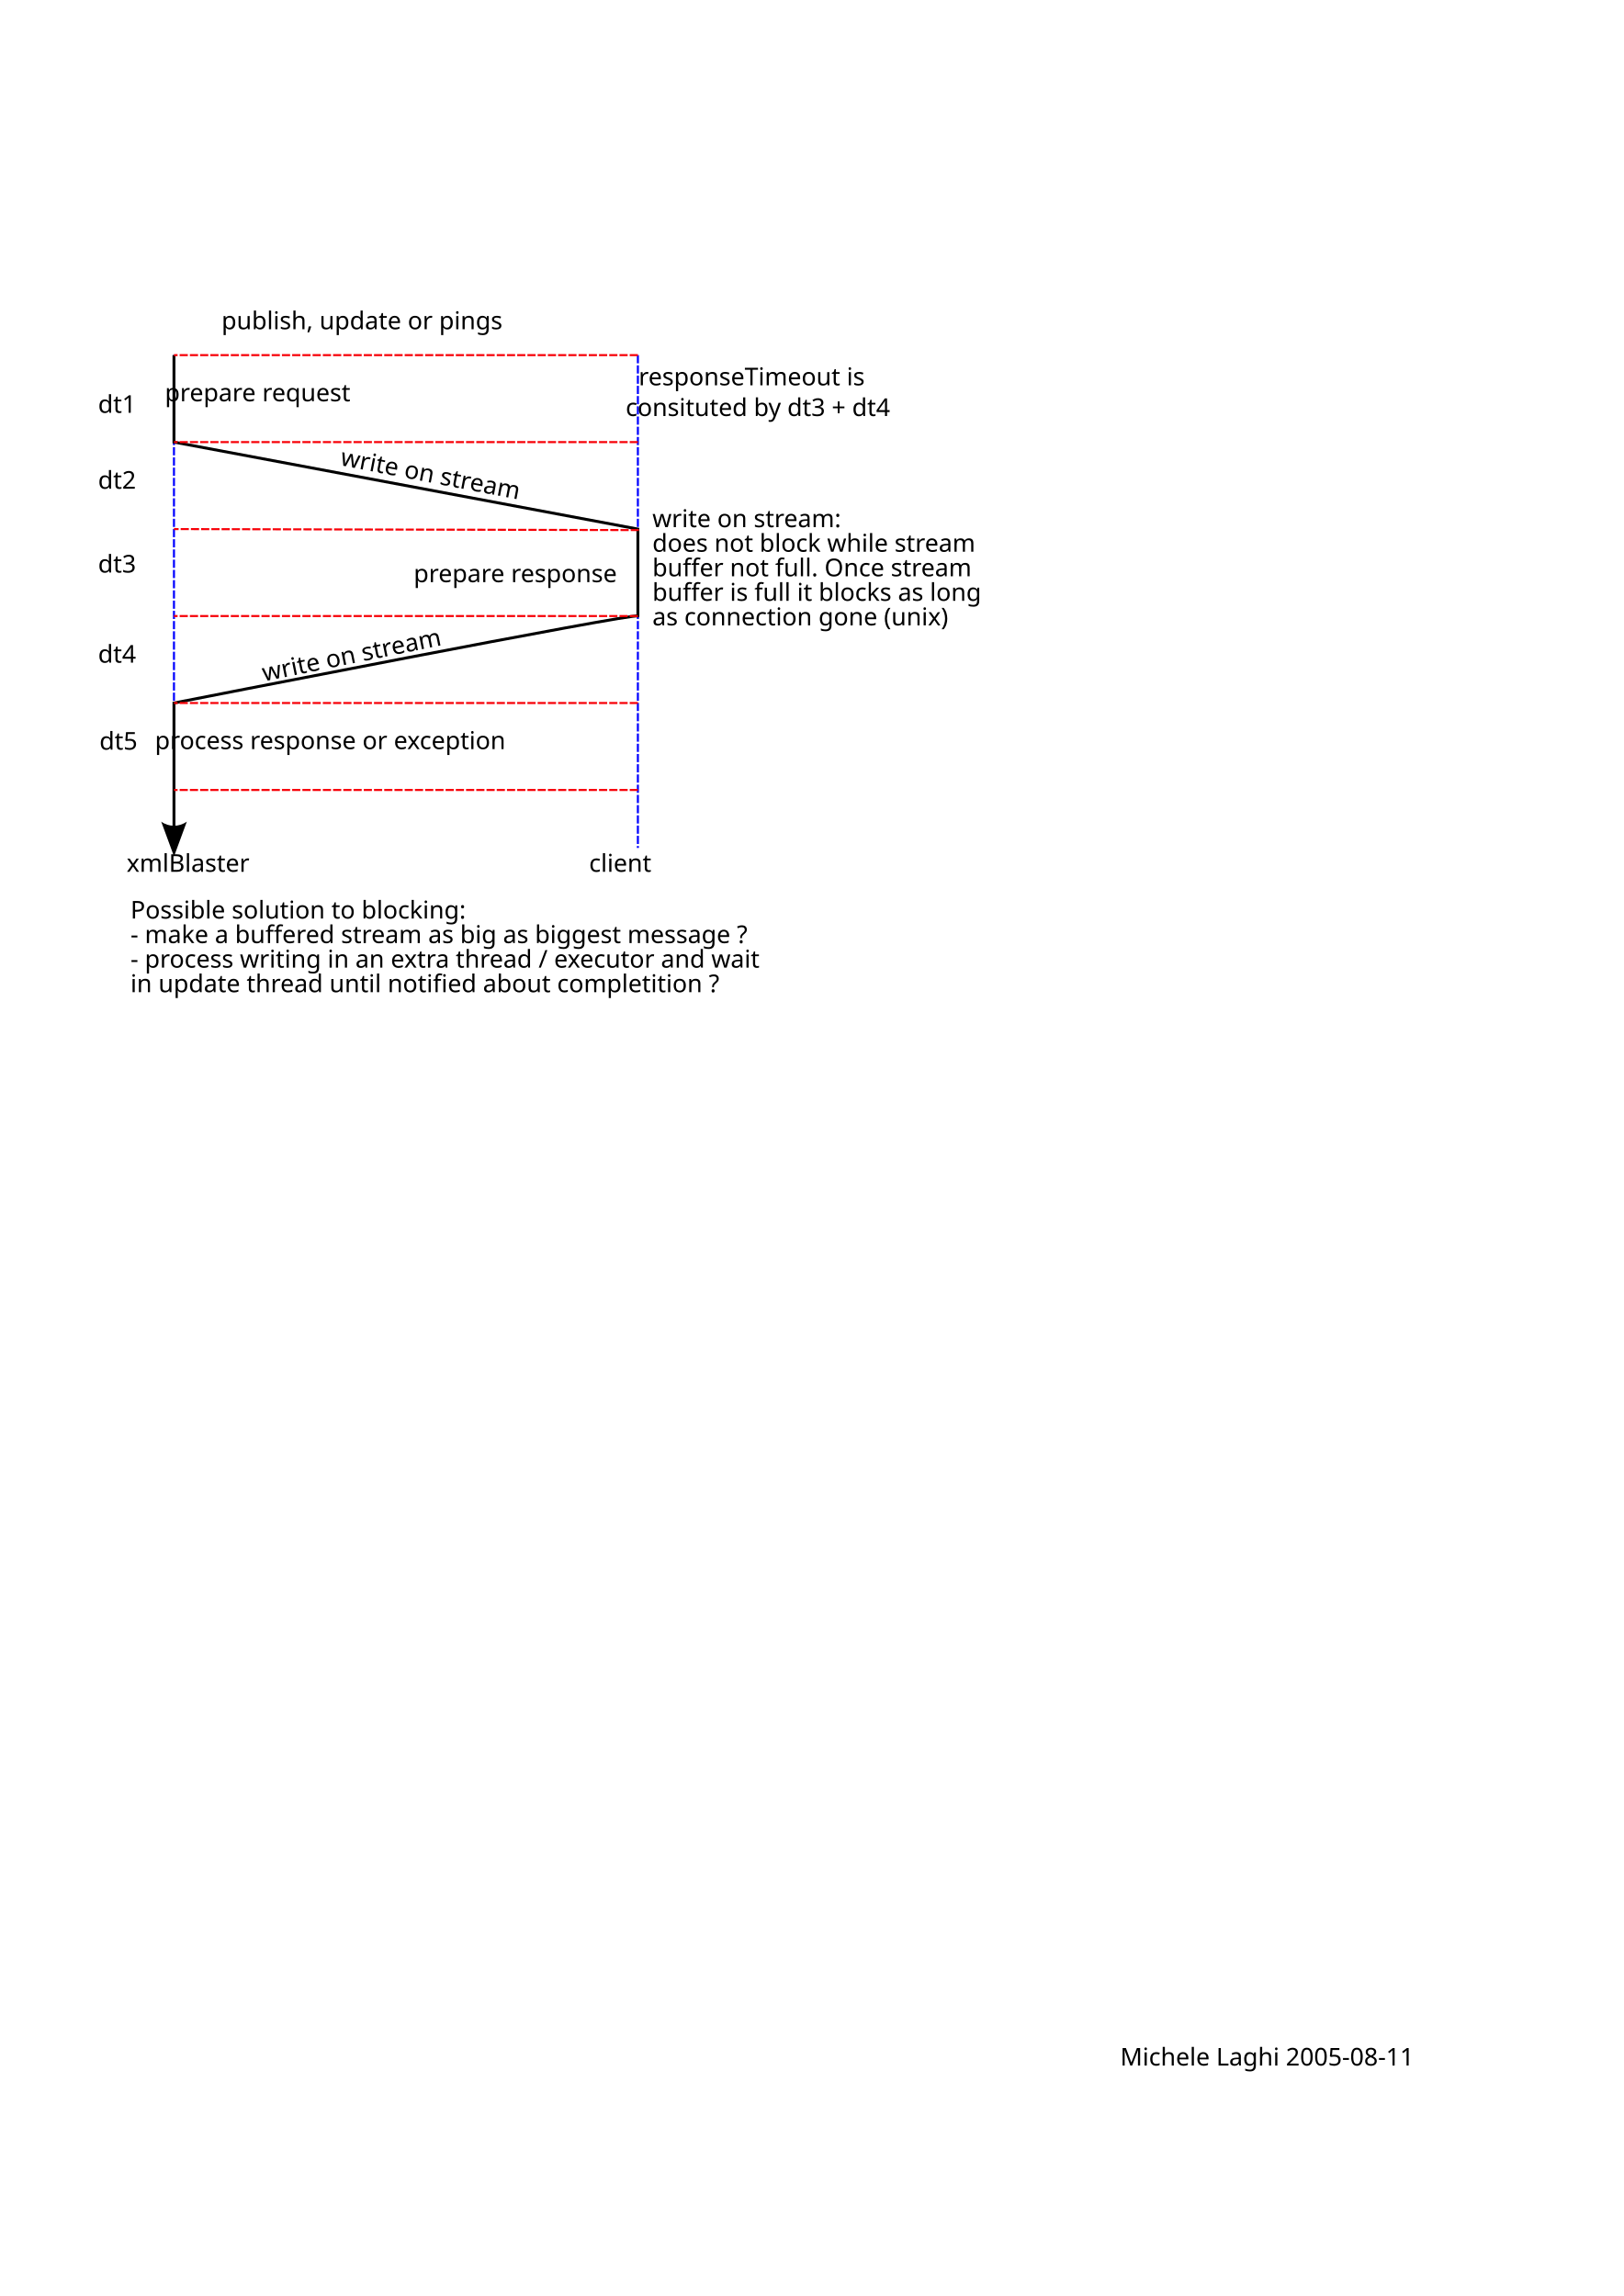
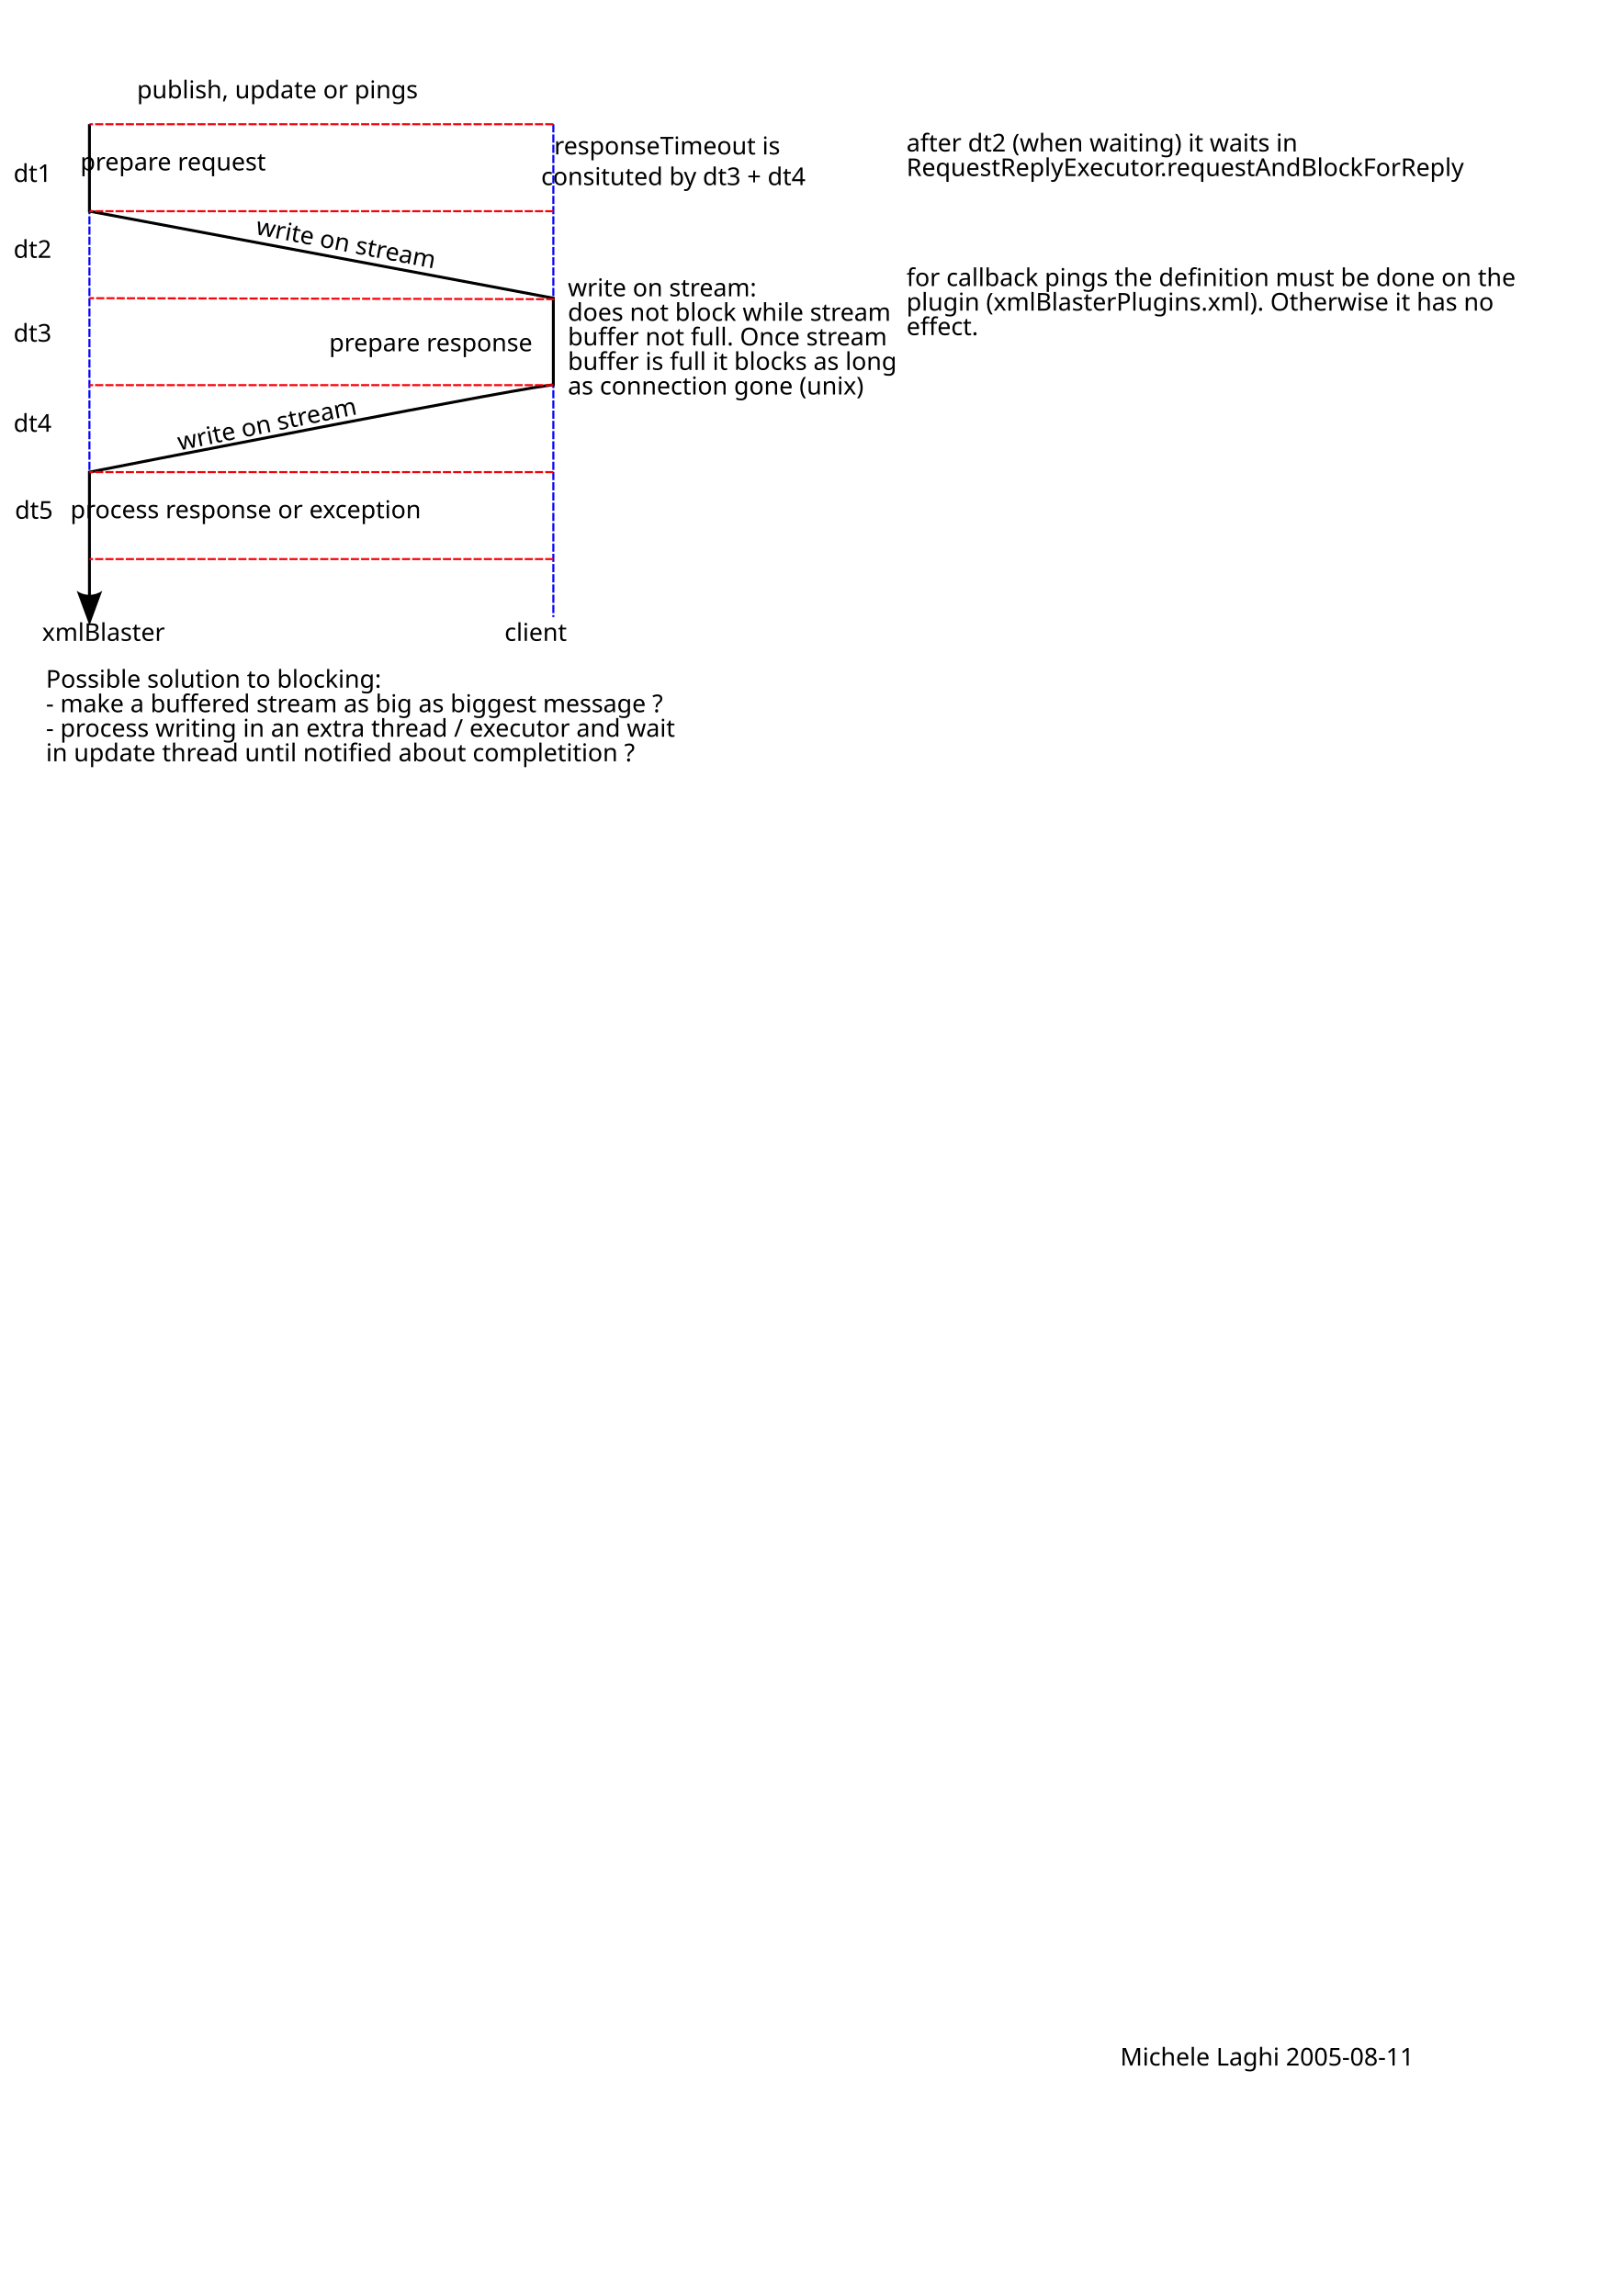
<svg xmlns="http://www.w3.org/2000/svg" xmlns:xlink="http://www.w3.org/1999/xlink" width="210mm" height="297mm" id="svg2424">
  <defs id="defs3">
    <marker orient="auto" refY="0.0" refX="0.0" id="Arrow1Sstart" style="overflow:visible">
      <path id="path983" d="M 0.0,0.0 L 5.0,-5.0 L -12.5,0.0 L 5.0,5.0 L 0.0,0.0 z " style="fill-rule:evenodd;stroke:#000000;stroke-width:1.0pt;marker-start:none" transform="scale(0.2)" />
    </marker>
    <marker orient="auto" refY="0.0" refX="0.0" id="Arrow1Mstart" style="overflow:visible">
      <path id="path16683" d="M 0.0,0.0 L 5.0,-5.0 L -12.5,0.0 L 5.0,5.0 L 0.0,0.0 z " style="fill-rule:evenodd;stroke:#000000;stroke-width:1.0pt;marker-start:none" transform="scale(0.4)" />
    </marker>
    <marker orient="auto" refY="0.0" refX="0.0" id="Arrow2Send" style="overflow:visible;">
      <path id="path16672" style="font-size:12.0;fill-rule:evenodd;stroke-width:0.625;stroke-linejoin:round;" d="M 8.719,4.034 L -2.207,0.016 L 8.719,-4.002 C 6.973,-1.63 6.983,1.616 8.719,4.034 z " transform="scale(0.3) rotate(180) translate(-5,0)" />
    </marker>
    <marker orient="auto" refY="0.0" refX="0.0" id="Arrow2Mend" style="overflow:visible;">
      <path id="path16675" style="font-size:12.0;fill-rule:evenodd;stroke-width:0.625;stroke-linejoin:round;" d="M 8.719,4.034 L -2.207,0.016 L 8.719,-4.002 C 6.973,-1.63 6.983,1.616 8.719,4.034 z " transform="scale(0.6) rotate(180) translate(-5,0)" />
    </marker>
    <marker orient="auto" refY="0.0" refX="0.0" id="DistanceIn" style="overflow:visible">
      <g transform="scale(0.6,0.6) translate(8,0)" id="g987">
        <path id="path974" d="M 0.0,0.0 L 5.0,-5.0 L -12.5,0.0 L 5.0,5.0 L 0.0,0.0 z " style="fill-rule:evenodd;stroke:#000000;stroke-width:1.0pt;marker-start:none" />
        <path id="path976" d="M -14.76,-7 L -14.76,65" style="fill:none;fill-opacity:0.75;fill-rule:evenodd;stroke:#000000;stroke-width:1.2pt;marker-start:none" />
      </g>
    </marker>
    <marker orient="auto" refY="0.0" refX="0.0" id="Arrow1Lstart" style="overflow:visible">
      <path id="path16686" d="M 0.0,0.0 L 5.0,-5.0 L -12.5,0.0 L 5.0,5.0 L 0.0,0.0 z " style="fill-rule:evenodd;stroke:#000000;stroke-width:1.0pt;marker-start:none" transform="scale(0.8)" />
    </marker>
    <marker orient="auto" refY="0.0" refX="0.0" id="Arrow2Lstart" style="overflow:visible">
      <path id="path16669" style="font-size:12.0;fill-rule:evenodd;stroke-width:0.625;stroke-linejoin:round" d="M 8.719,4.034 L -2.207,0.016 L 8.719,-4.002 C 6.973,-1.63 6.983,1.616 8.719,4.034 z " transform="scale(1.1) translate(-5,0)" />
    </marker>
    <marker orient="auto" refY="0.0" refX="0.0" id="Arrow2Lend" style="overflow:visible;">
      <path id="path16678" style="font-size:12.0;fill-rule:evenodd;stroke-width:0.625;stroke-linejoin:round;" d="M 8.719,4.034 L -2.207,0.016 L 8.719,-4.002 C 6.973,-1.63 6.983,1.616 8.719,4.034 z " transform="scale(1.1) rotate(180) translate(-5,0)" />
    </marker>
    <linearGradient id="linearGradient1849">
      <stop id="stop1850" offset="0" style="stop-color:#ffffff;stop-opacity:0.576;" />
      <stop id="stop4104" offset="1" style="stop-color:#ffffff;stop-opacity:0;" />
    </linearGradient>
    <linearGradient id="linearGradient1788" x1="18.973" x2="19.134" xlink:href="#linearGradient1849" y1="425.612" y2="399.108" gradientTransform="scale(4.178508,0.23932)" gradientUnits="userSpaceOnUse" />
    <linearGradient id="linearGradient865">
      <stop id="stop866" offset="0" style="stop-color:#ffffff;stop-opacity:1;" />
      <stop id="stop868" offset="1" style="stop-color:#ffffff;stop-opacity:0;" />
    </linearGradient>
    <linearGradient id="linearGradient1781" x1="-13.034" x2="95.627" xlink:href="#linearGradient865" y1="-21.765" y2="66.445" gradientTransform="scale(1.343353,0.744406)" gradientUnits="userSpaceOnUse" />
    <linearGradient id="linearGradient2711" x1="47.717" x2="48.201" xlink:href="#linearGradient1806" y1="215.101" y2="166.989" gradientTransform="scale(1.830724,0.546232)" gradientUnits="userSpaceOnUse" />
    <linearGradient id="linearGradient1845">
      <stop id="stop1846" offset="0" style="stop-color:#565248;stop-opacity:1;" />
      <stop id="stop1847" offset="1" style="stop-color:#eae8e3;stop-opacity:1;" />
    </linearGradient>
    <linearGradient id="linearGradient1787" x1="65.754" x2="39.921" xlink:href="#linearGradient1845" y1="374.959" y2="226.367" gradientTransform="scale(2.310283,0.432847)" gradientUnits="userSpaceOnUse" />
    <linearGradient id="linearGradient1793" x1="19.08" x2="105.715" xlink:href="#linearGradient1778" y1="-52.508" y2="134.509" gradientTransform="scale(1.192073,0.838875)" gradientUnits="userSpaceOnUse" />
    <linearGradient id="linearGradient2969">
      <stop id="stop2970" offset="0" style="stop-color:#7590ae;stop-opacity:1;" />
      <stop id="stop2971" offset="1" style="stop-color:#314e6c;stop-opacity:1;" />
    </linearGradient>
    <linearGradient id="linearGradient1783" x1="81.804" x2="65.918" xlink:href="#linearGradient2969" y1="95.714" y2="3.028" gradientTransform="scale(1.192073,0.838875)" gradientUnits="userSpaceOnUse" />
    <linearGradient id="linearGradient1795" x1="143.65" x2="52.781" xlink:href="#linearGradient1778" y1="256.574" y2="-3.627" gradientTransform="scale(1.143933,0.874177)" gradientUnits="userSpaceOnUse" />
    <linearGradient id="linearGradient1778">
      <stop id="stop1779" offset="0" style="stop-color:#7f7f7f;stop-opacity:1;" />
      <stop id="stop1780" offset="1" style="stop-color:#fffdf8;stop-opacity:1;" />
    </linearGradient>
    <linearGradient id="linearGradient1794" x1="44.941" x2="43.214" xlink:href="#linearGradient1778" y1="141.617" y2="303.09" gradientTransform="scale(1.795811,0.556851)" gradientUnits="userSpaceOnUse" />
    <radialGradient cx="24.826" cy="176.564" fx="27.01" fy="137.434" id="radialGradient1505" r="51.668" xlink:href="#linearGradient1806" gradientUnits="userSpaceOnUse" />
    <linearGradient id="linearGradient1806">
      <stop id="stop1807" offset="0" style="stop-color:#000000;stop-opacity:0.531;" />
      <stop id="stop3276" offset="0.648" style="stop-color:#000000;stop-opacity:0.073;" />
      <stop id="stop1808" offset="1" style="stop-color:#000000;stop-opacity:0;" />
    </linearGradient>
    <linearGradient id="linearGradient1851">
      <stop id="stop1852" offset="0" style="stop-color:#000000;stop-opacity:0.372;" />
      <stop id="stop1854" offset="0.5" style="stop-color:#000000;stop-opacity:0.11;" />
      <stop id="stop1853" offset="1" style="stop-color:#adadad;stop-opacity:0;" />
    </linearGradient>
    <radialGradient cx="-289.091" cy="598.367" fx="-285.654" fy="552.238" id="radialGradient1875" r="125.205" xlink:href="#linearGradient1851" gradientUnits="userSpaceOnUse" />
    <radialGradient cx="-355.033" cy="-278.217" fx="-355.033" fy="-278.217" gradientTransform="matrix(6.0362,-3.520000e-2,1.845696e-5,5.0316,2185.412,1436.888)" gradientUnits="userSpaceOnUse" id="XMLID_22_" r="0.388">
      <stop offset="0" style="stop-color:#000000" id="stop12461" />
      <stop offset="1" style="stop-color:#FFFFFF" id="stop12463" />
    </radialGradient>
    <radialGradient cx="-347.347" cy="-262.406" fx="-347.347" fy="-262.406" gradientTransform="matrix(14.0154,-1.0748,1.4581,11.4698,5293.304,2685.846)" gradientUnits="userSpaceOnUse" id="XMLID_21_" r="0.388">
      <stop offset="0" style="stop-color:#555555" id="stop12451" />
      <stop offset="1" style="stop-color:#969577" id="stop12453" />
    </radialGradient>
    <linearGradient gradientTransform="matrix(34.447,0,0,23.7279,12018.12,6069.718)" gradientUnits="userSpaceOnUse" id="XMLID_20_" x1="-346.648" x2="-345.846" y1="-255.318" y2="-255.042">
      <stop offset="0" style="stop-color:#2C373B" id="stop12441" />
      <stop offset="1" style="stop-color:#586A6E" id="stop12443" />
    </linearGradient>
    <linearGradient gradientTransform="matrix(24.726,0,0,17.514,8653.432,4529.194)" gradientUnits="userSpaceOnUse" id="XMLID_19_" x1="-347.373" x2="-346.579" y1="-257.34" y2="-257.274">
      <stop offset="0" style="stop-color:#999999" id="stop12431" />
      <stop offset="1" style="stop-color:#EEEEEE" id="stop12433" />
    </linearGradient>
    <linearGradient gradientTransform="matrix(50.041,0,0,36.353,17347.82,9243.129)" gradientUnits="userSpaceOnUse" id="XMLID_18_" x1="-345.6" x2="-345.103" y1="-253.64" y2="-253.094">
      <stop offset="0" style="stop-color:#DAC26C" id="stop12421" />
      <stop offset="1" style="stop-color:#E6DA76" id="stop12423" />
    </linearGradient>
    <linearGradient gradientTransform="matrix(7.14,0,0,6.3345,2646.807,1739.855)" gradientUnits="userSpaceOnUse" id="XMLID_17_" x1="-366.945" x2="-361.564" y1="-263.285" y2="-267.031">
      <stop offset="0" style="stop-color:#2C373B" id="stop12411" />
      <stop offset="1" style="stop-color:#4F5457" id="stop12413" />
    </linearGradient>
    <linearGradient gradientTransform="matrix(28.7,0,0,25.462,10037.44,6543.571)" gradientUnits="userSpaceOnUse" id="XMLID_16_" x1="-348.576" x2="-347.237" y1="-253.838" y2="-254.77">
      <stop offset="0" style="stop-color:#2C373B" id="stop12401" />
      <stop offset="1" style="stop-color:#4F5457" id="stop12403" />
    </linearGradient>
    <linearGradient gradientTransform="matrix(86.688,0,0,67.26,29959.46,16947.36)" gradientUnits="userSpaceOnUse" id="XMLID_15_" x1="-344.948" x2="-344.494" y1="-251.815" y2="-251.379">
      <stop offset="0" style="stop-color:#9A9EA1" id="stop12391" />
      <stop offset="1" style="stop-color:#C4C2C7" id="stop12393" />
    </linearGradient>
    <linearGradient gradientTransform="matrix(65.5007,-2.9094,4.6732,49.8206,23800.79,11625.73)" gradientUnits="userSpaceOnUse" id="XMLID_14_" x1="-343.54" x2="-343.263" y1="-252.517" y2="-252.525">
      <stop offset="0" style="stop-color:#E6E6E6" id="stop12381" />
      <stop offset="1" style="stop-color:#FFFFFF" id="stop12383" />
    </linearGradient>
    <linearGradient gradientTransform="matrix(47.8329,42.318,0,5.3678,16528.10,16106.84)" gradientUnits="userSpaceOnUse" id="XMLID_13_" x1="-346.871" x2="-346.463" y1="-243.194" y2="-248.888">
      <stop offset="0" style="stop-color:#2C373B" id="stop12371" />
      <stop offset="1" style="stop-color:#4F5457" id="stop12373" />
    </linearGradient>
    <linearGradient gradientTransform="matrix(48.091,0,0,41.761,16667.28,10602.41)" gradientUnits="userSpaceOnUse" id="XMLID_12_" x1="-345.329" x2="-345.418" y1="-252.958" y2="-252.868">
      <stop offset="0" style="stop-color:#000000" id="stop12356" />
      <stop offset="1" style="stop-color:#FFFFFF" id="stop12358" />
    </linearGradient>
    <linearGradient id="linearGradient1948">
      <stop id="stop1949" offset="0" style="stop-color:#30b74b;stop-opacity:1;" />
      <stop id="stop1950" offset="1" style="stop-color:#f2f2f2;stop-opacity:1;" />
    </linearGradient>
    <linearGradient id="linearGradient1506" x1="549.955" x2="527.01" xlink:href="#linearGradient1948" y1="400.724" y2="377.806" gradientUnits="userSpaceOnUse" />
    <linearGradient id="linearGradient1945">
      <stop id="stop1946" offset="0" style="stop-color:#9fa4af;stop-opacity:1;" />
      <stop id="stop1947" offset="1" style="stop-color:#f2f2f2;stop-opacity:1;" />
    </linearGradient>
    <linearGradient id="linearGradient2740" x1="549.954" x2="527.012" xlink:href="#linearGradient1945" y1="400.723" y2="377.807" gradientUnits="userSpaceOnUse" />
    <linearGradient id="linearGradient4283" x1="259.909" x2="277.103" xlink:href="#linearGradient1959" y1="783.012" y2="801.058" gradientTransform="scale(1.41734,0.705547)" gradientUnits="userSpaceOnUse" />
    <linearGradient id="linearGradient1959">
      <stop id="stop1960" offset="0" style="stop-color:#7c7c7c;stop-opacity:1;" />
      <stop id="stop1961" offset="1" style="stop-color:#d8d8d8;stop-opacity:1;" />
    </linearGradient>
    <linearGradient id="linearGradient1404" x1="259.909" x2="277.103" xlink:href="#linearGradient1959" y1="810.339" y2="828.385" gradientTransform="scale(1.41734,0.705547)" gradientUnits="userSpaceOnUse" />
    <linearGradient id="linearGradient4284" x1="670.607" x2="821.837" xlink:href="#linearGradient893" y1="129.276" y2="287.995" gradientTransform="scale(0.49405,2.024088)" gradientUnits="userSpaceOnUse" />
    <linearGradient id="linearGradient1167" x1="227.748" x2="387.836" xlink:href="#linearGradient893" y1="811.936" y2="965.655" gradientTransform="scale(1.808444,0.552962)" gradientUnits="userSpaceOnUse" />
    <linearGradient gradientTransform="matrix(1.357253,0,0,1.285595,-456.9334,-205.4437)" gradientUnits="userSpaceOnUse" id="linearGradient1469" x1="495.778" x2="601.784" xlink:href="#linearGradient893" y1="475.921" y2="475.921" />
    <linearGradient gradientTransform="matrix(1.160922,0,0,0.861384,-283.4646,-63.77953)" gradientUnits="userSpaceOnUse" id="linearGradient1466" spreadMethod="pad" x1="199.173" x2="814.029" xlink:href="#linearGradient893" y1="-572.326" y2="791.992" />
    <linearGradient id="linearGradient1133">
      <stop id="stop1134" offset="0" style="stop-color:#8bb7df;stop-opacity:1;" />
      <stop id="stop1136" offset="0.762" style="stop-color:#2a6092;stop-opacity:1;" />
      <stop id="stop1135" offset="1" style="stop-color:#375e82;stop-opacity:1;" />
    </linearGradient>
    <linearGradient gradientTransform="matrix(1.517084,0,0,1.150151,-456.9334,-205.4437)" gradientUnits="userSpaceOnUse" id="linearGradient1463" x1="304.533" x2="677.396" xlink:href="#linearGradient1133" y1="106.106" y2="474.973" />
    <linearGradient id="linearGradient893">
      <stop id="stop895" offset="0" style="stop-color:#c3c3c3;stop-opacity:1;" />
      <stop id="stop896" offset="1" style="stop-color:#f2f2f2;stop-opacity:1;" />
    </linearGradient>
    <linearGradient id="linearGradient1141" x1="134.64" x2="335.503" xlink:href="#linearGradient893" y1="1231.326" y2="1430.037" gradientTransform="scale(2.334123,0.428427)" gradientUnits="userSpaceOnUse" />
    <pattern patternUnits="userSpaceOnUse" width="171.704" height="295.094" patternTransform="matrix(0.754001,-0.656875,0.656875,0.754001,472.2188,144.7756)" id="pattern3938">
      <path style="fill:none;fill-opacity:0.75;fill-rule:evenodd;stroke:#000000;stroke-width:1px;stroke-linecap:butt;stroke-linejoin:miter;stroke-opacity:1" d="M 513.78,145.276 C 570.472,329.528 472.719,403.937 472.719,403.937 L 588.189,439.37 L 643.423,185.711 L 513.78,145.276 z " id="path3940" transform="translate(-472.2188,-144.7756)" />
    </pattern>
    <linearGradient xlink:href="#linearGradient893" id="linearGradient11620" gradientUnits="userSpaceOnUse" gradientTransform="scale(0.49405,2.024088)" x1="670.607" y1="129.276" x2="821.837" y2="287.995" />
    <linearGradient xlink:href="#linearGradient1959" id="linearGradient11622" gradientUnits="userSpaceOnUse" gradientTransform="scale(1.41734,0.705547)" x1="259.909" y1="810.339" x2="277.103" y2="828.385" />
    <linearGradient xlink:href="#linearGradient1959" id="linearGradient11624" gradientUnits="userSpaceOnUse" gradientTransform="scale(1.41734,0.705547)" x1="259.909" y1="783.012" x2="277.103" y2="801.058" />
    <linearGradient xlink:href="#linearGradient1945" id="linearGradient11626" gradientUnits="userSpaceOnUse" x1="549.954" y1="400.723" x2="527.012" y2="377.807" />
    <linearGradient xlink:href="#linearGradient1948" id="linearGradient11628" gradientUnits="userSpaceOnUse" x1="549.955" y1="400.724" x2="527.01" y2="377.806" />
    <linearGradient xlink:href="#linearGradient893" id="linearGradient11632" gradientUnits="userSpaceOnUse" gradientTransform="scale(1.808444,0.552962)" x1="227.748" y1="811.936" x2="387.836" y2="965.655" />
    <linearGradient xlink:href="#linearGradient893" id="linearGradient11634" gradientUnits="userSpaceOnUse" gradientTransform="scale(1.808444,0.552962)" x1="227.748" y1="811.936" x2="387.836" y2="965.655" />
    <linearGradient xlink:href="#linearGradient893" id="linearGradient11636" gradientUnits="userSpaceOnUse" gradientTransform="matrix(1.357253,0,0,1.285595,-456.9334,-205.4437)" x1="495.778" y1="475.921" x2="601.784" y2="475.921" />
    <linearGradient xlink:href="#linearGradient893" id="linearGradient11638" gradientUnits="userSpaceOnUse" gradientTransform="matrix(1.160922,0,0,0.861384,-283.4646,-63.77953)" spreadMethod="pad" x1="199.173" y1="-572.326" x2="814.029" y2="791.992" />
    <linearGradient xlink:href="#linearGradient1133" id="linearGradient11640" gradientUnits="userSpaceOnUse" gradientTransform="matrix(1.517084,0,0,1.150151,-456.9334,-205.4437)" x1="304.533" y1="106.106" x2="677.396" y2="474.973" />
    <linearGradient xlink:href="#linearGradient893" id="linearGradient11642" gradientUnits="userSpaceOnUse" gradientTransform="scale(2.334123,0.428427)" x1="135.369" y1="1242.283" x2="336.232" y2="1440.994" />
    <linearGradient xlink:href="#linearGradient893" id="linearGradient11644" gradientUnits="userSpaceOnUse" gradientTransform="scale(2.334123,0.428427)" x1="134.64" y1="1231.326" x2="335.503" y2="1430.037" />
  </defs>
  <g id="layer1">
    <rect style="fill:#6464ff;fill-opacity:0.784;stroke:#0000c8;stroke-width:0;stroke-linejoin:round;stroke-miterlimit:4;stroke-dasharray:none;stroke-opacity:0.784" id="rect3586" width="70.866" height="0" x="411.024" y="230.315" ry="0" />
    <text xml:space="preserve" style="font-size:12px;font-style:normal;font-variant:normal;font-weight:normal;font-stretch:normal;text-align:center;line-height:125%;writing-mode:lr-tb;text-anchor:middle;fill:#000000;fill-opacity:1;stroke:none;stroke-width:1px;stroke-linecap:butt;stroke-linejoin:miter;stroke-opacity:1;font-family:Sans" x="630.311" y="1009.842" id="text18352">
      <tspan id="tspan18354" x="630.311" y="1009.842">Michele Laghi 2005-08-11</tspan>
      <tspan id="tspan18356" x="630.311" y="1024.842" />
    </text>
-     <path style="fill:none;fill-opacity:0.75;fill-rule:evenodd;stroke:#0000ff;stroke-width:1;stroke-linecap:butt;stroke-linejoin:miter;stroke-miterlimit:4;stroke-dasharray:4 1;stroke-dashoffset:0;stroke-opacity:1" d="M 85.039,173.622 L 85.039,414.567" id="path5210" />
-     <path style="fill:none;fill-opacity:0.75;fill-rule:evenodd;stroke:#0000ff;stroke-width:1;stroke-linecap:butt;stroke-linejoin:miter;stroke-miterlimit:4;stroke-dasharray:4 1;stroke-dashoffset:0;stroke-opacity:1" d="M 311.811,173.622 L 311.811,414.567" id="path5994" />
-     <path style="fill:none;fill-opacity:0.75;fill-rule:evenodd;stroke:#000000;stroke-width:1.417;stroke-linecap:butt;stroke-linejoin:miter;marker-end:url(#Arrow2Lend);stroke-miterlimit:4;stroke-dasharray:none;stroke-dashoffset:0;stroke-opacity:1" d="M 85.039,173.622 C 85.039,173.622 85.039,216.142 85.039,216.142 C 85.039,216.142 311.811,258.661 311.811,258.661 C 311.811,258.661 311.811,303.174 311.811,301.181 C 311.811,299.188 85.039,343.701 85.039,343.701 C 85.039,343.701 85.039,407.48 85.039,407.48" id="path7564" />
-     <path style="fill:#00fd00;fill-opacity:1;fill-rule:evenodd;stroke:#f70007;stroke-width:1;stroke-linecap:butt;stroke-linejoin:miter;stroke-miterlimit:4;stroke-dasharray:4, 1;stroke-dashoffset:0;stroke-opacity:1" d="M 312.311,259.161 L 85.039,258.661" id="path9935" />
-     <path style="fill:#00fd00;fill-opacity:1;fill-rule:evenodd;stroke:#f70007;stroke-width:1;stroke-linecap:butt;stroke-linejoin:miter;stroke-miterlimit:4;stroke-dasharray:4, 1;stroke-dashoffset:0;stroke-opacity:1" d="M 311.811,301.181 L 85.039,301.181" id="path11683" />
-     <path style="fill:#00fd00;fill-opacity:1;fill-rule:evenodd;stroke:#f70007;stroke-width:1;stroke-linecap:butt;stroke-linejoin:miter;stroke-miterlimit:4;stroke-dasharray:4, 1;stroke-dashoffset:0;stroke-opacity:1" d="M 311.811,343.701 L 85.039,343.701" id="path11685" />
-     <path style="fill:#00fd00;fill-opacity:1;fill-rule:evenodd;stroke:#f70007;stroke-width:1;stroke-linecap:butt;stroke-linejoin:miter;stroke-miterlimit:4;stroke-dasharray:4, 1;stroke-dashoffset:0;stroke-opacity:1" d="M 311.811,386.22 L 85.039,386.22" id="path11687" />
-     <path style="fill:#00fd00;fill-opacity:1;fill-rule:evenodd;stroke:#f70007;stroke-width:1;stroke-linecap:butt;stroke-linejoin:miter;stroke-miterlimit:4;stroke-dasharray:4, 1;stroke-dashoffset:0;stroke-opacity:1" d="M 311.811,173.622 L 85.039,173.622" id="path11689" />
-     <path style="fill:#00fd00;fill-opacity:1;fill-rule:evenodd;stroke:#f70007;stroke-width:1;stroke-linecap:butt;stroke-linejoin:miter;stroke-miterlimit:4;stroke-dasharray:4, 1;stroke-dashoffset:0;stroke-opacity:1" d="M 311.811,216.142 L 85.039,216.142" id="path11691" />
-     <text xml:space="preserve" style="font-size:12px;font-style:normal;font-variant:normal;font-weight:normal;font-stretch:normal;text-align:center;line-height:125%;writing-mode:lr-tb;text-anchor:middle;fill:#000000;fill-opacity:1;stroke:none;stroke-width:1px;stroke-linecap:butt;stroke-linejoin:miter;stroke-opacity:1;font-family:Sans" x="184.756" y="160.952" id="text11693">
-       <tspan x="184.756" y="160.952" id="tspan11695">publish, update or pings</tspan>
-     </text>
-     <text xml:space="preserve" style="font-size:12px;font-style:normal;font-variant:normal;font-weight:normal;font-stretch:normal;text-align:center;line-height:125%;writing-mode:lr-tb;text-anchor:middle;fill:#000000;fill-opacity:1;stroke:none;stroke-width:1px;stroke-linecap:butt;stroke-linejoin:miter;stroke-opacity:1;font-family:Sans" x="65.025" y="201.828" id="text11701">
-       <tspan x="65.025" y="201.828" id="tspan11703">dt1</tspan>
-     </text>
-     <text xml:space="preserve" style="font-size:12px;font-style:normal;font-variant:normal;font-weight:normal;font-stretch:normal;text-align:center;line-height:125%;writing-mode:lr-tb;text-anchor:middle;fill:#000000;fill-opacity:1;stroke:none;stroke-width:1px;stroke-linecap:butt;stroke-linejoin:miter;stroke-opacity:1;font-family:Sans" x="65.025" y="238.94" id="text11705">
-       <tspan x="65.025" y="238.94" id="tspan11707">dt2</tspan>
-     </text>
-     <text xml:space="preserve" style="font-size:12px;font-style:normal;font-variant:normal;font-weight:normal;font-stretch:normal;text-align:center;line-height:125%;writing-mode:lr-tb;text-anchor:middle;fill:#000000;fill-opacity:1;stroke:none;stroke-width:1px;stroke-linecap:butt;stroke-linejoin:miter;stroke-opacity:1;font-family:Sans" x="65.025" y="279.921" id="text11709">
-       <tspan x="65.025" y="279.921" id="tspan11711">dt3</tspan>
-     </text>
-     <text xml:space="preserve" style="font-size:12px;font-style:normal;font-variant:normal;font-weight:normal;font-stretch:normal;text-align:center;line-height:125%;writing-mode:lr-tb;text-anchor:middle;fill:#000000;fill-opacity:1;stroke:none;stroke-width:1px;stroke-linecap:butt;stroke-linejoin:miter;stroke-opacity:1;font-family:Sans" x="65.025" y="323.979" id="text11713">
-       <tspan x="65.025" y="323.979" id="tspan11715">dt4</tspan>
-     </text>
-     <text xml:space="preserve" style="font-size:12px;font-style:normal;font-variant:normal;font-weight:normal;font-stretch:normal;text-align:center;line-height:125%;writing-mode:lr-tb;text-anchor:middle;fill:#000000;fill-opacity:1;stroke:none;stroke-width:1px;stroke-linecap:butt;stroke-linejoin:miter;stroke-opacity:1;font-family:Sans" x="65.701" y="366.499" id="text11717">
-       <tspan x="65.701" y="366.499" id="tspan11719">dt5</tspan>
-     </text>
-     <text xml:space="preserve" style="font-size:12px;font-style:normal;font-variant:normal;font-weight:normal;font-stretch:normal;text-align:center;line-height:125%;writing-mode:lr-tb;text-anchor:middle;fill:#000000;fill-opacity:1;stroke:none;stroke-width:1px;stroke-linecap:butt;stroke-linejoin:miter;stroke-opacity:1;font-family:Sans" x="259.696" y="284.623" id="text11721">
-       <tspan x="259.696" y="284.623" id="tspan11723">prepare response</tspan>
-     </text>
-     <text xml:space="preserve" style="font-size:12px;font-style:normal;font-variant:normal;font-weight:normal;font-stretch:normal;text-align:center;line-height:125%;writing-mode:lr-tb;text-anchor:middle;fill:#000000;fill-opacity:1;stroke:none;stroke-width:1px;stroke-linecap:butt;stroke-linejoin:miter;stroke-opacity:1;font-family:Sans" x="258.208" y="191.993" id="text11725" transform="matrix(0.982045,0.188645,-0.188645,0.982045,0,0)">
-       <tspan x="258.208" y="191.993" id="tspan11727">write on stream</tspan>
-     </text>
-     <text xml:space="preserve" style="font-size:12px;font-style:normal;font-variant:normal;font-weight:normal;font-stretch:normal;text-align:center;line-height:125%;writing-mode:lr-tb;text-anchor:middle;fill:#000000;fill-opacity:1;stroke:none;stroke-width:1px;stroke-linecap:butt;stroke-linejoin:miter;stroke-opacity:1;font-family:Sans" x="112.233" y="352.189" id="text11729" transform="matrix(0.979873,-0.19962,0.19962,0.979873,0,0)">
-       <tspan x="112.233" y="352.189" id="tspan11731">write on stream</tspan>
-     </text>
-     <text xml:space="preserve" style="font-size:12px;font-style:normal;font-variant:normal;font-weight:normal;font-stretch:normal;text-align:center;line-height:125%;writing-mode:lr-tb;text-anchor:middle;fill:#000000;fill-opacity:1;stroke:none;stroke-width:1px;stroke-linecap:butt;stroke-linejoin:miter;stroke-opacity:1;font-family:Sans" x="133.745" y="196.192" id="text11733">
-       <tspan x="133.745" y="196.192" id="tspan11735">prepare request</tspan>
-     </text>
-     <text xml:space="preserve" style="font-size:12px;font-style:normal;font-variant:normal;font-weight:normal;font-stretch:normal;text-align:center;line-height:125%;writing-mode:lr-tb;text-anchor:middle;fill:#000000;fill-opacity:1;stroke:none;stroke-width:1px;stroke-linecap:butt;stroke-linejoin:miter;stroke-opacity:1;font-family:Sans" x="169.224" y="366.237" id="text11737">
-       <tspan x="169.224" y="366.237" id="tspan11739">process response or exception</tspan>
-     </text>
-     <text xml:space="preserve" style="font-size:12px;font-style:normal;font-variant:normal;font-weight:normal;font-stretch:normal;text-align:center;line-height:125%;writing-mode:lr-tb;text-anchor:middle;fill:#000000;fill-opacity:1;stroke:none;stroke-width:1px;stroke-linecap:butt;stroke-linejoin:miter;stroke-opacity:1;font-family:Sans" x="99.717" y="426.215" id="text11741">
-       <tspan x="99.717" y="426.215" id="tspan11743">xmlBlaster</tspan>
-     </text>
-     <text xml:space="preserve" style="font-size:12px;font-style:normal;font-variant:normal;font-weight:normal;font-stretch:normal;text-align:center;line-height:125%;writing-mode:lr-tb;text-anchor:middle;fill:#000000;fill-opacity:1;stroke:none;stroke-width:1px;stroke-linecap:butt;stroke-linejoin:miter;stroke-opacity:1;font-family:Sans" x="310.979" y="426.215" id="text11745">
-       <tspan x="310.979" y="426.215" id="tspan11747">client</tspan>
-     </text>
-     <text xml:space="preserve" style="font-size:12px;font-style:normal;font-variant:normal;font-weight:normal;font-stretch:normal;text-align:center;line-height:125%;writing-mode:lr-tb;text-anchor:middle;fill:#000000;fill-opacity:1;stroke:none;stroke-width:1px;stroke-linecap:butt;stroke-linejoin:miter;stroke-opacity:1;font-family:Sans" x="378.268" y="188.385" id="text11749">
-       <tspan x="379.932" y="188.385" id="tspan11751">responseTimeout is </tspan>
-       <tspan x="378.268" y="203.385" id="tspan11797">consituted by dt3 + dt4</tspan>
-     </text>
-     <text xml:space="preserve" style="font-size:12px;font-style:normal;font-variant:normal;font-weight:normal;font-stretch:normal;text-align:start;line-height:100%;writing-mode:lr-tb;text-anchor:start;fill:#000000;fill-opacity:1;stroke:none;stroke-width:1px;stroke-linecap:butt;stroke-linejoin:miter;stroke-opacity:1;font-family:Sans" x="318.898" y="257.742" id="text11753">
-       <tspan x="318.898" y="257.742" id="tspan11755">write on stream:</tspan>
-       <tspan x="318.898" y="269.742" id="tspan11763">does not block while stream</tspan>
-       <tspan x="318.898" y="281.742" id="tspan11757">buffer not full. Once stream </tspan>
-       <tspan x="318.898" y="293.742" id="tspan11759">buffer is full it blocks as long</tspan>
-       <tspan x="318.898" y="305.742" id="tspan11761">as connection gone (unix)</tspan>
-     </text>
-     <text xml:space="preserve" style="font-size:12px;font-style:normal;font-variant:normal;font-weight:normal;font-stretch:normal;text-align:start;line-height:100%;writing-mode:lr-tb;text-anchor:start;fill:#000000;fill-opacity:1;stroke:none;stroke-width:1px;stroke-linecap:butt;stroke-linejoin:miter;stroke-opacity:1;font-family:Sans" x="63.78" y="449.081" id="text11765">
-       <tspan x="63.78" y="449.081" id="tspan11775">Possible solution to blocking: </tspan>
-       <tspan x="63.78" y="461.081" id="tspan11791">- make a buffered stream as big as biggest message ?</tspan>
-       <tspan x="63.78" y="473.081" id="tspan11793">- process writing in an extra thread / executor and wait </tspan>
-       <tspan x="63.78" y="485.081" id="tspan11795">in update thread until notified about completition ?</tspan>
+     <path style="fill:none;fill-opacity:0.75;fill-rule:evenodd;stroke:#0000ff;stroke-width:1;stroke-linecap:butt;stroke-linejoin:miter;stroke-miterlimit:4;stroke-dasharray:4, 1;stroke-dashoffset:0;stroke-opacity:1" d="M 43.716,60.736 L 43.716,301.681" id="path5210" />
+     <path style="fill:none;fill-opacity:0.75;fill-rule:evenodd;stroke:#0000ff;stroke-width:1;stroke-linecap:butt;stroke-linejoin:miter;stroke-miterlimit:4;stroke-dasharray:4, 1;stroke-dashoffset:0;stroke-opacity:1" d="M 270.487,60.736 L 270.487,301.681" id="path5994" />
+     <path style="fill:none;fill-opacity:0.75;fill-rule:evenodd;stroke:#000000;stroke-width:1.417;stroke-linecap:butt;stroke-linejoin:miter;marker-end:url(#Arrow2Lend);stroke-miterlimit:4;stroke-dasharray:none;stroke-dashoffset:0;stroke-opacity:1" d="M 43.716,60.736 C 43.716,60.736 43.716,103.256 43.716,103.256 C 43.716,103.256 270.487,145.776 270.487,145.776 C 270.487,145.776 270.487,190.288 270.487,188.295 C 270.487,186.302 43.716,230.815 43.716,230.815 C 43.716,230.815 43.716,294.594 43.716,294.594" id="path7564" />
+     <path style="fill:#00fd00;fill-opacity:1;fill-rule:evenodd;stroke:#f70007;stroke-width:1;stroke-linecap:butt;stroke-linejoin:miter;stroke-miterlimit:4;stroke-dasharray:4, 1;stroke-dashoffset:0;stroke-opacity:1" d="M 270.987,146.276 L 43.716,145.776" id="path9935" />
+     <path style="fill:#00fd00;fill-opacity:1;fill-rule:evenodd;stroke:#f70007;stroke-width:1;stroke-linecap:butt;stroke-linejoin:miter;stroke-miterlimit:4;stroke-dasharray:4, 1;stroke-dashoffset:0;stroke-opacity:1" d="M 270.487,188.295 L 43.716,188.295" id="path11683" />
+     <path style="fill:#00fd00;fill-opacity:1;fill-rule:evenodd;stroke:#f70007;stroke-width:1;stroke-linecap:butt;stroke-linejoin:miter;stroke-miterlimit:4;stroke-dasharray:4, 1;stroke-dashoffset:0;stroke-opacity:1" d="M 270.487,230.815 L 43.716,230.815" id="path11685" />
+     <path style="fill:#00fd00;fill-opacity:1;fill-rule:evenodd;stroke:#f70007;stroke-width:1;stroke-linecap:butt;stroke-linejoin:miter;stroke-miterlimit:4;stroke-dasharray:4, 1;stroke-dashoffset:0;stroke-opacity:1" d="M 270.487,273.335 L 43.716,273.335" id="path11687" />
+     <path style="fill:#00fd00;fill-opacity:1;fill-rule:evenodd;stroke:#f70007;stroke-width:1;stroke-linecap:butt;stroke-linejoin:miter;stroke-miterlimit:4;stroke-dasharray:4, 1;stroke-dashoffset:0;stroke-opacity:1" d="M 270.487,60.736 L 43.716,60.736" id="path11689" />
+     <path style="fill:#00fd00;fill-opacity:1;fill-rule:evenodd;stroke:#f70007;stroke-width:1;stroke-linecap:butt;stroke-linejoin:miter;stroke-miterlimit:4;stroke-dasharray:4, 1;stroke-dashoffset:0;stroke-opacity:1" d="M 270.487,103.256 L 43.716,103.256" id="path11691" />
+     <text xml:space="preserve" style="font-size:12px;font-style:normal;font-variant:normal;font-weight:normal;font-stretch:normal;text-align:center;line-height:125%;writing-mode:lr-tb;text-anchor:middle;fill:#000000;fill-opacity:1;stroke:none;stroke-width:1px;stroke-linecap:butt;stroke-linejoin:miter;stroke-opacity:1;font-family:Sans" x="143.432" y="48.066" id="text11693">
+       <tspan x="143.432" y="48.066" id="tspan11695">publish, update or pings</tspan>
+     </text>
+     <text xml:space="preserve" style="font-size:12px;font-style:normal;font-variant:normal;font-weight:normal;font-stretch:normal;text-align:center;line-height:125%;writing-mode:lr-tb;text-anchor:middle;fill:#000000;fill-opacity:1;stroke:none;stroke-width:1px;stroke-linecap:butt;stroke-linejoin:miter;stroke-opacity:1;font-family:Sans" x="23.701" y="88.942" id="text11701">
+       <tspan x="23.701" y="88.942" id="tspan11703">dt1</tspan>
+     </text>
+     <text xml:space="preserve" style="font-size:12px;font-style:normal;font-variant:normal;font-weight:normal;font-stretch:normal;text-align:center;line-height:125%;writing-mode:lr-tb;text-anchor:middle;fill:#000000;fill-opacity:1;stroke:none;stroke-width:1px;stroke-linecap:butt;stroke-linejoin:miter;stroke-opacity:1;font-family:Sans" x="23.701" y="126.054" id="text11705">
+       <tspan x="23.701" y="126.054" id="tspan11707">dt2</tspan>
+     </text>
+     <text xml:space="preserve" style="font-size:12px;font-style:normal;font-variant:normal;font-weight:normal;font-stretch:normal;text-align:center;line-height:125%;writing-mode:lr-tb;text-anchor:middle;fill:#000000;fill-opacity:1;stroke:none;stroke-width:1px;stroke-linecap:butt;stroke-linejoin:miter;stroke-opacity:1;font-family:Sans" x="23.701" y="167.035" id="text11709">
+       <tspan x="23.701" y="167.035" id="tspan11711">dt3</tspan>
+     </text>
+     <text xml:space="preserve" style="font-size:12px;font-style:normal;font-variant:normal;font-weight:normal;font-stretch:normal;text-align:center;line-height:125%;writing-mode:lr-tb;text-anchor:middle;fill:#000000;fill-opacity:1;stroke:none;stroke-width:1px;stroke-linecap:butt;stroke-linejoin:miter;stroke-opacity:1;font-family:Sans" x="23.701" y="211.093" id="text11713">
+       <tspan x="23.701" y="211.093" id="tspan11715">dt4</tspan>
+     </text>
+     <text xml:space="preserve" style="font-size:12px;font-style:normal;font-variant:normal;font-weight:normal;font-stretch:normal;text-align:center;line-height:125%;writing-mode:lr-tb;text-anchor:middle;fill:#000000;fill-opacity:1;stroke:none;stroke-width:1px;stroke-linecap:butt;stroke-linejoin:miter;stroke-opacity:1;font-family:Sans" x="24.378" y="253.613" id="text11717">
+       <tspan x="24.378" y="253.613" id="tspan11719">dt5</tspan>
+     </text>
+     <text xml:space="preserve" style="font-size:12px;font-style:normal;font-variant:normal;font-weight:normal;font-stretch:normal;text-align:center;line-height:125%;writing-mode:lr-tb;text-anchor:middle;fill:#000000;fill-opacity:1;stroke:none;stroke-width:1px;stroke-linecap:butt;stroke-linejoin:miter;stroke-opacity:1;font-family:Sans" x="218.372" y="171.737" id="text11721">
+       <tspan x="218.372" y="171.737" id="tspan11723">prepare response</tspan>
+     </text>
+     <text xml:space="preserve" style="font-size:12px;font-style:normal;font-variant:normal;font-weight:normal;font-stretch:normal;text-align:center;line-height:125%;writing-mode:lr-tb;text-anchor:middle;fill:#000000;fill-opacity:1;stroke:none;stroke-width:1px;stroke-linecap:butt;stroke-linejoin:miter;stroke-opacity:1;font-family:Sans" x="196.331" y="88.93" id="text11725" transform="matrix(0.982045,0.188645,-0.188645,0.982045,0,0)">
+       <tspan x="196.331" y="88.93" id="tspan11727">write on stream</tspan>
+     </text>
+     <text xml:space="preserve" style="font-size:12px;font-style:normal;font-variant:normal;font-weight:normal;font-stretch:normal;text-align:center;line-height:125%;writing-mode:lr-tb;text-anchor:middle;fill:#000000;fill-opacity:1;stroke:none;stroke-width:1px;stroke-linecap:butt;stroke-linejoin:miter;stroke-opacity:1;font-family:Sans" x="94.275" y="233.326" id="text11729" transform="matrix(0.979873,-0.19962,0.19962,0.979873,0,0)">
+       <tspan x="94.275" y="233.326" id="tspan11731">write on stream</tspan>
+     </text>
+     <text xml:space="preserve" style="font-size:12px;font-style:normal;font-variant:normal;font-weight:normal;font-stretch:normal;text-align:center;line-height:125%;writing-mode:lr-tb;text-anchor:middle;fill:#000000;fill-opacity:1;stroke:none;stroke-width:1px;stroke-linecap:butt;stroke-linejoin:miter;stroke-opacity:1;font-family:Sans" x="92.421" y="83.306" id="text11733">
+       <tspan x="92.421" y="83.306" id="tspan11735">prepare request</tspan>
+     </text>
+     <text xml:space="preserve" style="font-size:12px;font-style:normal;font-variant:normal;font-weight:normal;font-stretch:normal;text-align:center;line-height:125%;writing-mode:lr-tb;text-anchor:middle;fill:#000000;fill-opacity:1;stroke:none;stroke-width:1px;stroke-linecap:butt;stroke-linejoin:miter;stroke-opacity:1;font-family:Sans" x="127.9" y="253.351" id="text11737">
+       <tspan x="127.9" y="253.351" id="tspan11739">process response or exception</tspan>
+     </text>
+     <text xml:space="preserve" style="font-size:12px;font-style:normal;font-variant:normal;font-weight:normal;font-stretch:normal;text-align:center;line-height:125%;writing-mode:lr-tb;text-anchor:middle;fill:#000000;fill-opacity:1;stroke:none;stroke-width:1px;stroke-linecap:butt;stroke-linejoin:miter;stroke-opacity:1;font-family:Sans" x="58.393" y="313.329" id="text11741">
+       <tspan x="58.393" y="313.329" id="tspan11743">xmlBlaster</tspan>
+     </text>
+     <text xml:space="preserve" style="font-size:12px;font-style:normal;font-variant:normal;font-weight:normal;font-stretch:normal;text-align:center;line-height:125%;writing-mode:lr-tb;text-anchor:middle;fill:#000000;fill-opacity:1;stroke:none;stroke-width:1px;stroke-linecap:butt;stroke-linejoin:miter;stroke-opacity:1;font-family:Sans" x="269.655" y="313.329" id="text11745">
+       <tspan x="269.655" y="313.329" id="tspan11747">client</tspan>
+     </text>
+     <text xml:space="preserve" style="font-size:12px;font-style:normal;font-variant:normal;font-weight:normal;font-stretch:normal;text-align:center;line-height:125%;writing-mode:lr-tb;text-anchor:middle;fill:#000000;fill-opacity:1;stroke:none;stroke-width:1px;stroke-linecap:butt;stroke-linejoin:miter;stroke-opacity:1;font-family:Sans" x="336.944" y="75.499" id="text11749">
+       <tspan x="338.608" y="75.499" id="tspan11751">responseTimeout is </tspan>
+       <tspan x="336.944" y="90.499" id="tspan11797">consituted by dt3 + dt4</tspan>
+     </text>
+     <text xml:space="preserve" style="font-size:12px;font-style:normal;font-variant:normal;font-weight:normal;font-stretch:normal;text-align:start;line-height:100%;writing-mode:lr-tb;text-anchor:start;fill:#000000;fill-opacity:1;stroke:none;stroke-width:1px;stroke-linecap:butt;stroke-linejoin:miter;stroke-opacity:1;font-family:Sans" x="277.574" y="144.856" id="text11753">
+       <tspan x="277.574" y="144.856" id="tspan11755">write on stream:</tspan>
+       <tspan x="277.574" y="156.856" id="tspan11763">does not block while stream</tspan>
+       <tspan x="277.574" y="168.856" id="tspan11757">buffer not full. Once stream </tspan>
+       <tspan x="277.574" y="180.856" id="tspan11759">buffer is full it blocks as long</tspan>
+       <tspan x="277.574" y="192.856" id="tspan11761">as connection gone (unix)</tspan>
+     </text>
+     <text xml:space="preserve" style="font-size:12px;font-style:normal;font-variant:normal;font-weight:normal;font-stretch:normal;text-align:start;line-height:100%;writing-mode:lr-tb;text-anchor:start;fill:#000000;fill-opacity:1;stroke:none;stroke-width:1px;stroke-linecap:butt;stroke-linejoin:miter;stroke-opacity:1;font-family:Sans" x="22.456" y="336.195" id="text11765">
+       <tspan x="22.456" y="336.195" id="tspan11775">Possible solution to blocking: </tspan>
+       <tspan x="22.456" y="348.195" id="tspan11791">- make a buffered stream as big as biggest message ?</tspan>
+       <tspan x="22.456" y="360.195" id="tspan11793">- process writing in an extra thread / executor and wait </tspan>
+       <tspan x="22.456" y="372.195" id="tspan11795">in update thread until notified about completition ?</tspan>
+     </text>
+     <text xml:space="preserve" style="font-size:12px;font-style:normal;font-variant:normal;font-weight:normal;font-stretch:normal;text-align:start;line-height:100%;writing-mode:lr-tb;text-anchor:start;fill:#000000;fill-opacity:1;stroke:none;stroke-width:1px;stroke-linecap:butt;stroke-linejoin:miter;stroke-opacity:1;font-family:Sans" x="443.103" y="74.057" id="text1489">
+       <tspan x="443.103" y="74.057" id="tspan1493">after dt2 (when waiting) it waits in</tspan>
+       <tspan x="443.103" y="86.057" id="tspan1497">RequestReplyExecutor.requestAndBlockForReply</tspan>
+     </text>
+     <text xml:space="preserve" style="font-size:12px;font-style:normal;font-variant:normal;font-weight:normal;font-stretch:normal;text-align:start;line-height:100%;writing-mode:lr-tb;text-anchor:start;fill:#000000;fill-opacity:1;stroke:none;stroke-width:1px;stroke-linecap:butt;stroke-linejoin:miter;stroke-opacity:1;font-family:Sans" x="443.103" y="139.839" id="text1499">
+       <tspan x="443.103" y="139.839" id="tspan1503">for callback pings the definition must be done on the</tspan>
+       <tspan x="443.103" y="151.839" id="tspan1507">plugin (xmlBlasterPlugins.xml). Otherwise it has no</tspan>
+       <tspan x="443.103" y="163.839" id="tspan1509">effect.</tspan>
+       <tspan x="443.103" y="175.839" id="tspan1511" />
    </text>
  </g>
</svg>
